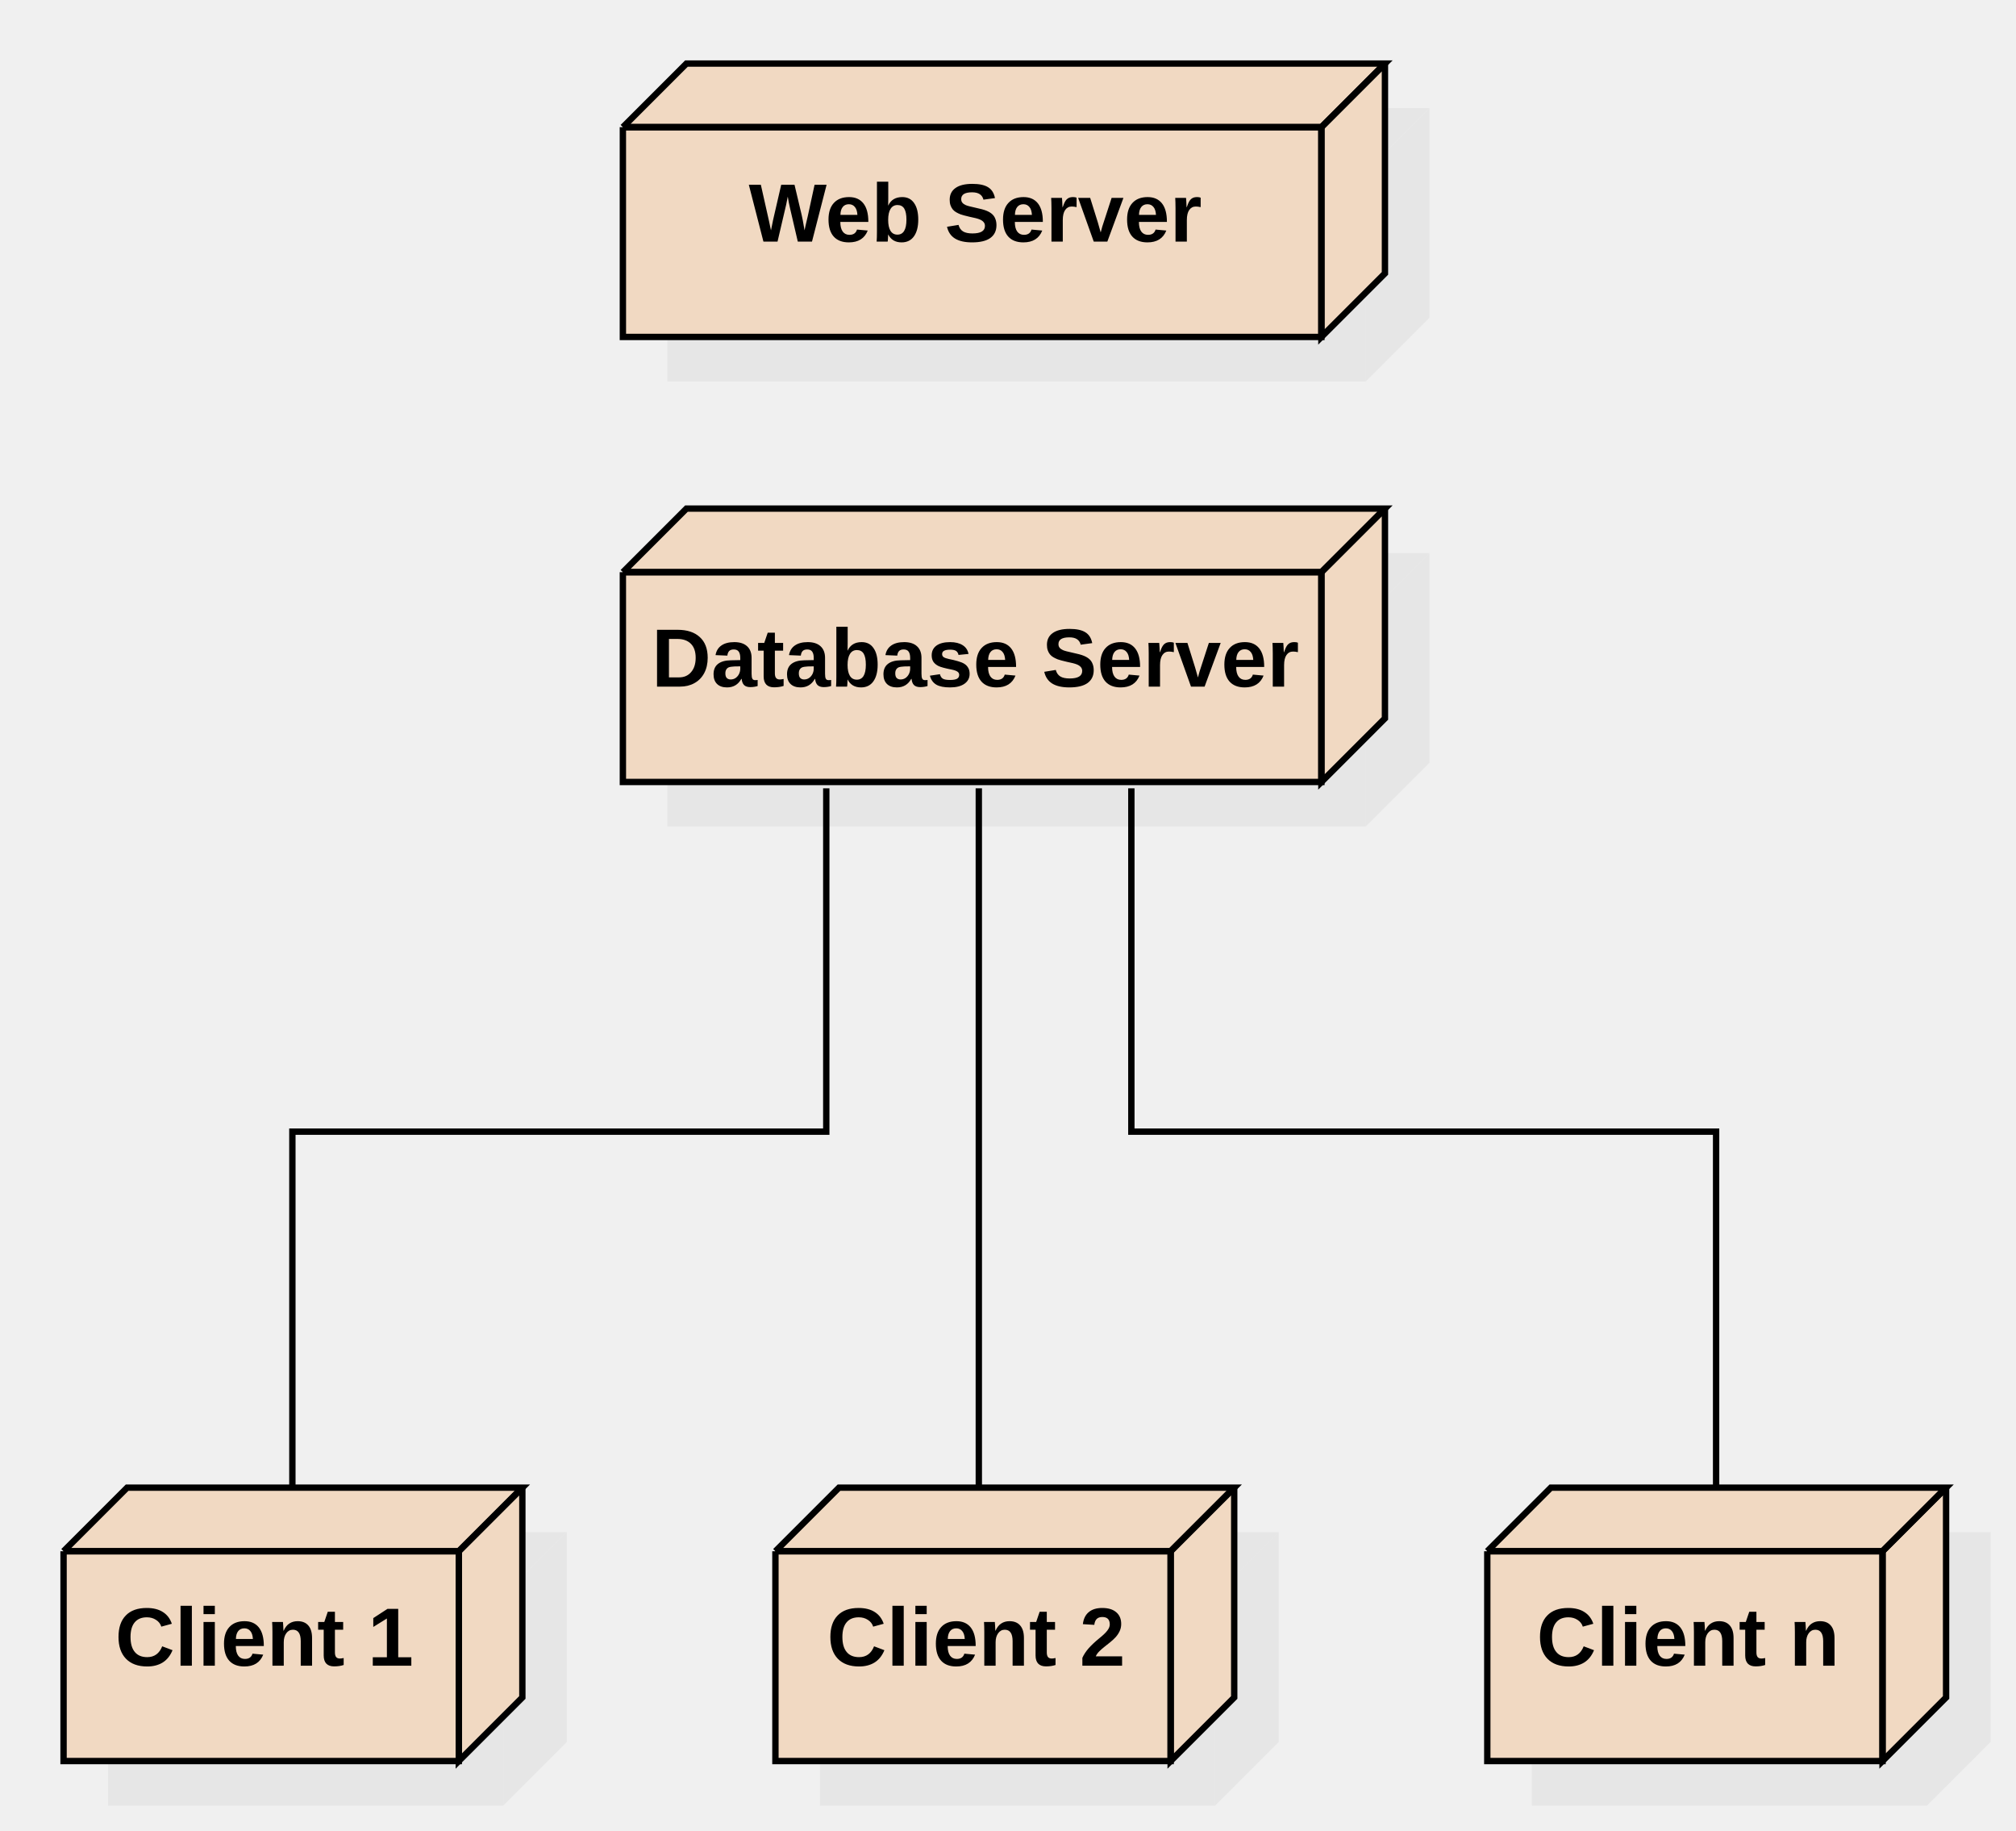
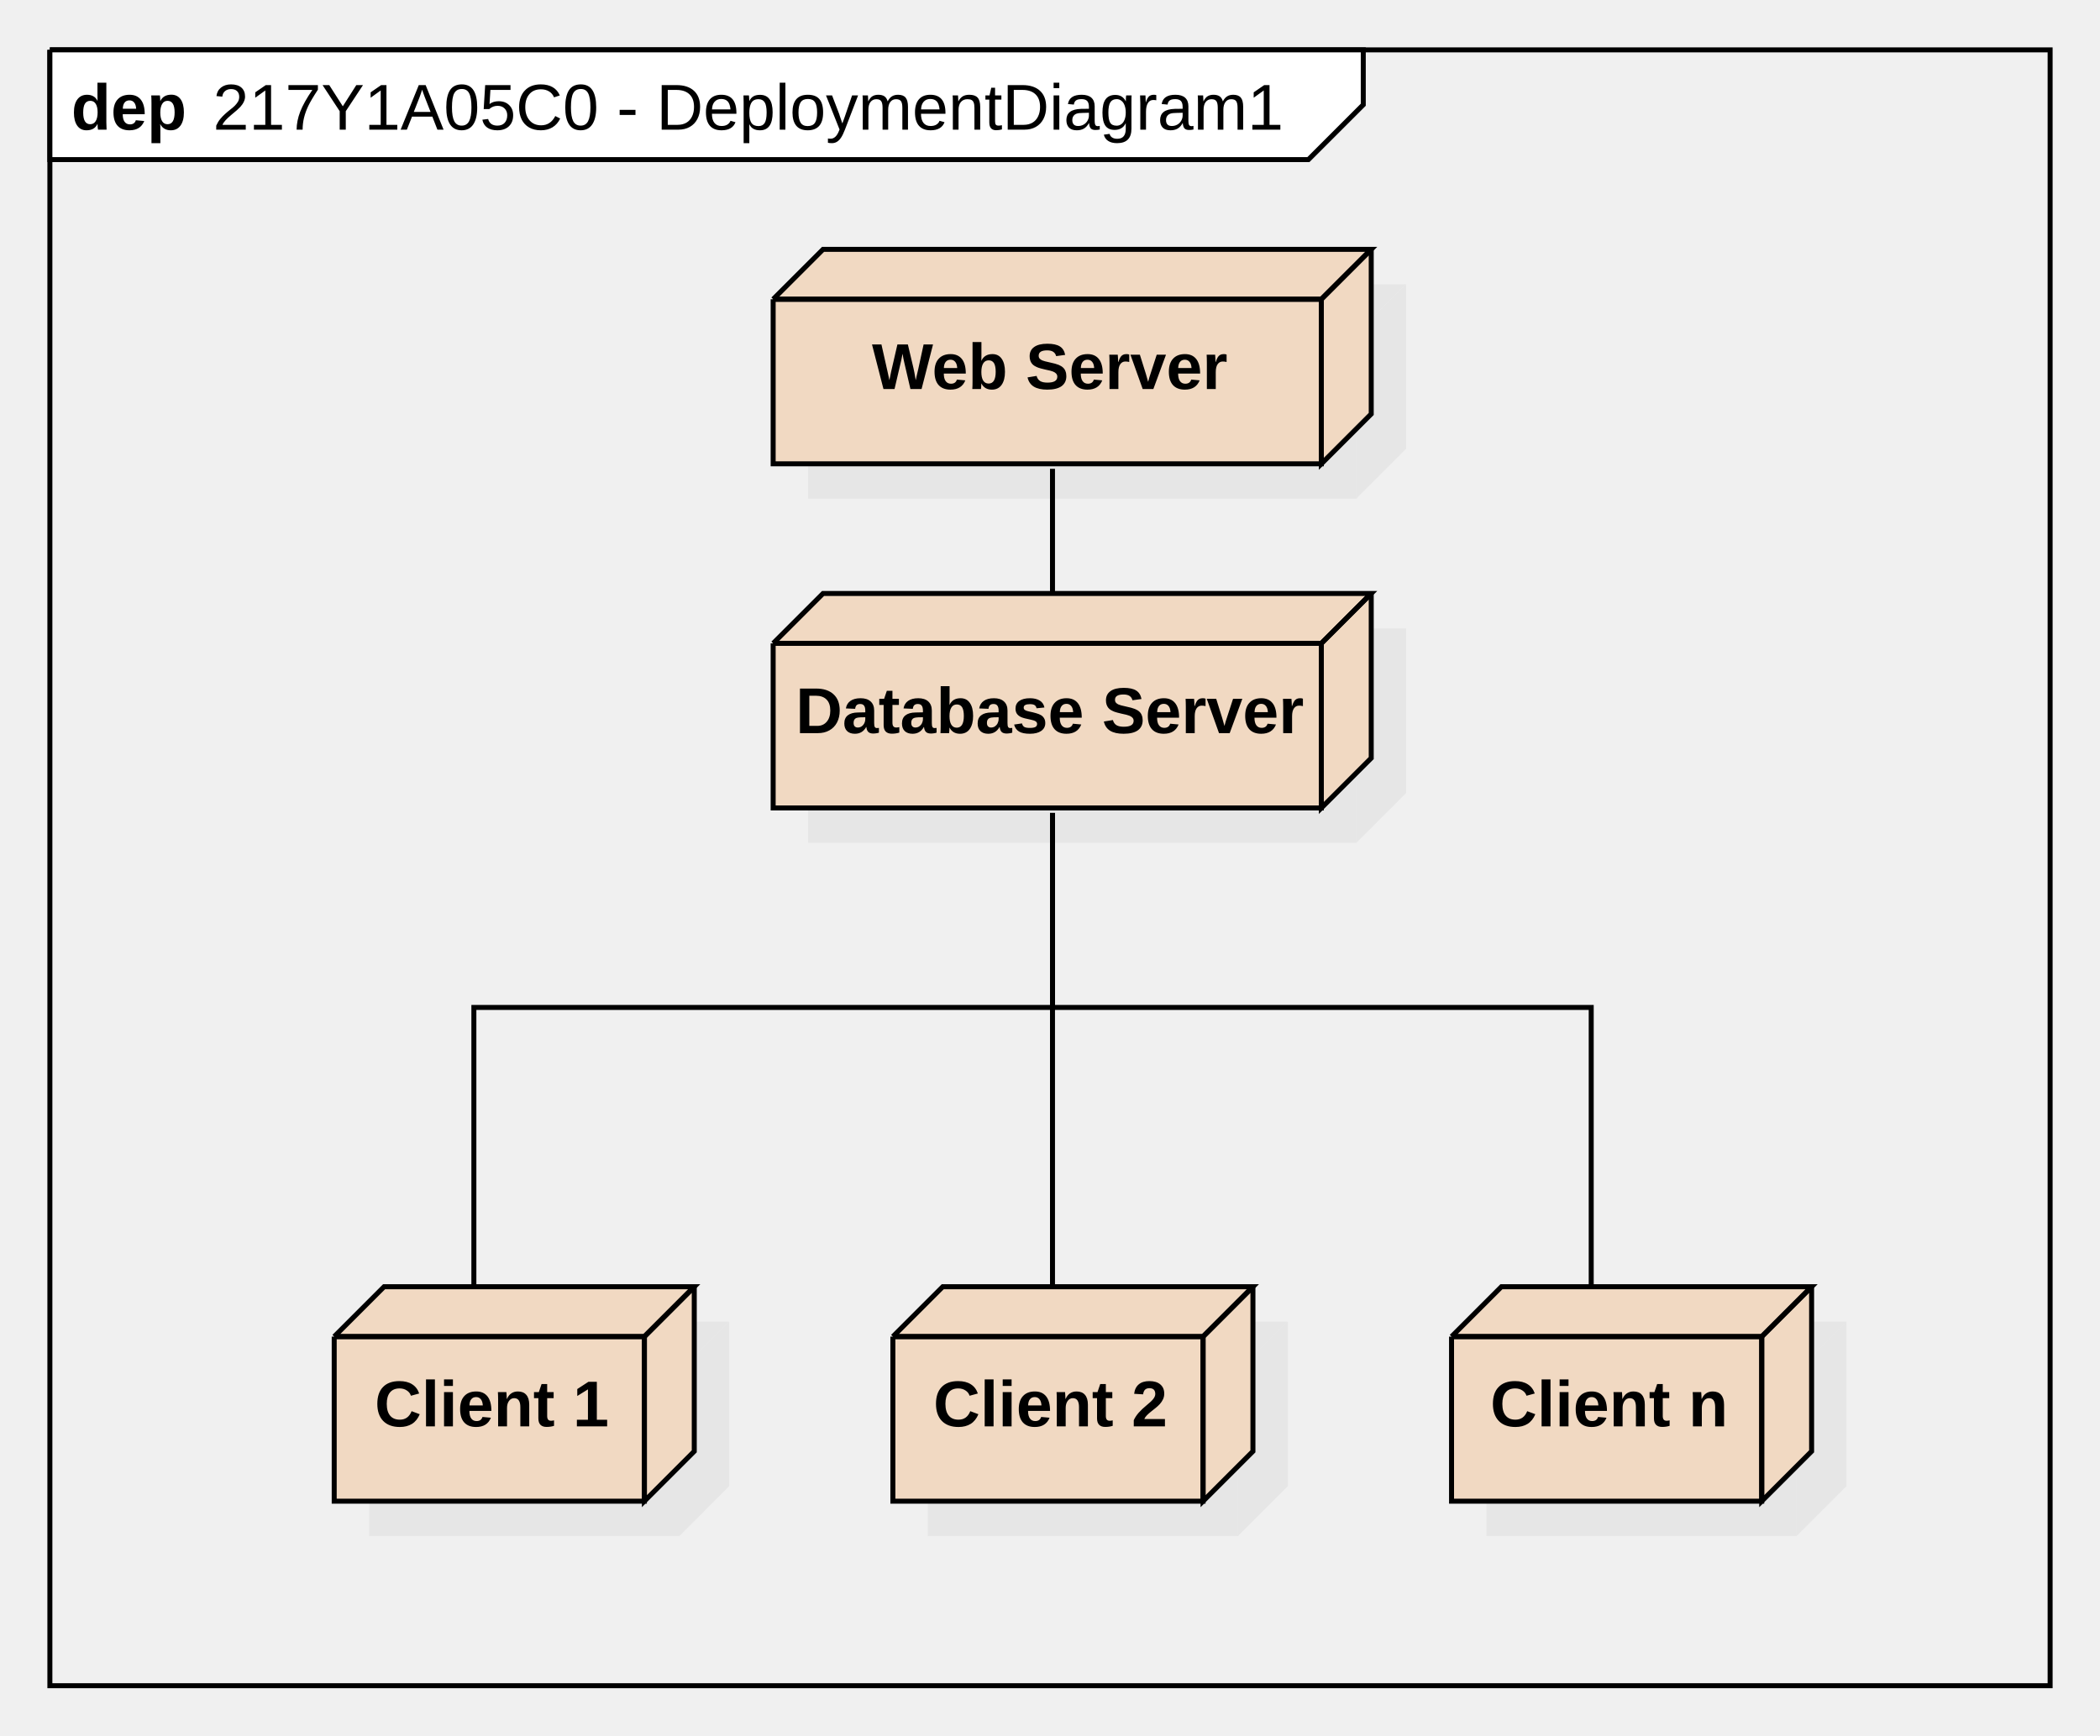
- <svg xmlns="http://www.w3.org/2000/svg" version="1.1" width="317.184" height="288">
+ <svg xmlns="http://www.w3.org/2000/svg" version="1.1" width="421" height="348">
  <defs />
  <g>
-     <g transform="translate(-110,-30) scale(1,1)">
-       <path fill="#C0C0C0" stroke="none" d="M 215 57 L 324.899 57 L 324.899 90 L 215 90" opacity="0.2" />
-     </g>
-     <g transform="translate(-110,-30) scale(1,1)">
-       <path fill="#C0C0C0" stroke="none" d="M 215 57 L 225 47 L 334.899 47 L 324.899 57" opacity="0.2" />
-     </g>
-     <g transform="translate(-110,-30) scale(1,1)">
-       <path fill="#C0C0C0" stroke="none" d="M 334.899 47 L 324.899 57 L 324.899 90 L 334.899 80" opacity="0.2" />
-     </g>
-     <g transform="translate(-110,-30) scale(1,1)">
-       <path fill="#f1d9c2" stroke="none" d="M 208 50 L 317.899 50 L 317.899 83 L 208 83" />
-     </g>
-     <g transform="translate(-110,-30) scale(1,1)">
-       <path fill="#f1d9c2" stroke="none" d="M 208 50 L 218 40 L 327.899 40 L 317.899 50" />
-     </g>
-     <g transform="translate(-110,-30) scale(1,1)">
-       <path fill="#f1d9c2" stroke="none" d="M 327.899 40 L 317.899 50 L 317.899 83 L 327.899 73" />
-     </g>
-     <g transform="translate(-110,-30) scale(1,1)">
-       <path fill="none" stroke="#000000" d="M 208 50 L 317.899 50 L 317.899 83 L 208 83 L 208 50" stroke-miterlimit="10" />
-     </g>
-     <g transform="translate(-110,-30) scale(1,1)">
-       <path fill="none" stroke="#000000" d="M 208 50 L 218 40 L 327.899 40 L 317.899 50 L 208 50" stroke-miterlimit="10" />
-     </g>
-     <g transform="translate(-110,-30) scale(1,1)">
-       <path fill="none" stroke="#000000" d="M 327.899 40 L 317.899 50 L 317.899 83 L 327.899 73 L 327.899 40" stroke-miterlimit="10" />
-     </g>
-     <g transform="translate(-110,-30) scale(1,1)">
-       <g>
-         <path fill="none" stroke="none" />
-         <text fill="#000000" stroke="none" font-family="Arial" font-size="13px" font-style="normal" font-weight="bold" text-decoration="none" x="227.801" y="68">Web Server</text>
-       </g>
-     </g>
-     <g transform="translate(-110,-30) scale(1,1)">
-       <path fill="#C0C0C0" stroke="none" d="M 215 127 L 324.899 127 L 324.899 160 L 215 160" opacity="0.2" />
-     </g>
-     <g transform="translate(-110,-30) scale(1,1)">
-       <path fill="#C0C0C0" stroke="none" d="M 215 127 L 225 117 L 334.899 117 L 324.899 127" opacity="0.2" />
-     </g>
-     <g transform="translate(-110,-30) scale(1,1)">
-       <path fill="#C0C0C0" stroke="none" d="M 334.899 117 L 324.899 127 L 324.899 160 L 334.899 150" opacity="0.2" />
-     </g>
-     <g transform="translate(-110,-30) scale(1,1)">
-       <path fill="#f1d9c2" stroke="none" d="M 208 120 L 317.899 120 L 317.899 153 L 208 153" />
-     </g>
-     <g transform="translate(-110,-30) scale(1,1)">
-       <path fill="#f1d9c2" stroke="none" d="M 208 120 L 218 110 L 327.899 110 L 317.899 120" />
-     </g>
-     <g transform="translate(-110,-30) scale(1,1)">
-       <path fill="#f1d9c2" stroke="none" d="M 327.899 110 L 317.899 120 L 317.899 153 L 327.899 143" />
-     </g>
-     <g transform="translate(-110,-30) scale(1,1)">
-       <path fill="none" stroke="#000000" d="M 208 120 L 317.899 120 L 317.899 153 L 208 153 L 208 120" stroke-miterlimit="10" />
-     </g>
-     <g transform="translate(-110,-30) scale(1,1)">
-       <path fill="none" stroke="#000000" d="M 208 120 L 218 110 L 327.899 110 L 317.899 120 L 208 120" stroke-miterlimit="10" />
-     </g>
-     <g transform="translate(-110,-30) scale(1,1)">
-       <path fill="none" stroke="#000000" d="M 327.899 110 L 317.899 120 L 317.899 153 L 327.899 143 L 327.899 110" stroke-miterlimit="10" />
-     </g>
-     <g transform="translate(-110,-30) scale(1,1)">
-       <g>
-         <path fill="none" stroke="none" />
-         <text fill="#000000" stroke="none" font-family="Arial" font-size="13px" font-style="normal" font-weight="bold" text-decoration="none" x="212.5" y="138">Database Server</text>
-       </g>
-     </g>
-     <g transform="translate(-110,-30) scale(1,1)">
-       <path fill="#C0C0C0" stroke="none" d="M 127 281 L 189.184 281 L 189.184 314 L 127 314" opacity="0.2" />
-     </g>
-     <g transform="translate(-110,-30) scale(1,1)">
-       <path fill="#C0C0C0" stroke="none" d="M 127 281 L 137 271 L 199.184 271 L 189.184 281" opacity="0.2" />
-     </g>
-     <g transform="translate(-110,-30) scale(1,1)">
-       <path fill="#C0C0C0" stroke="none" d="M 199.184 271 L 189.184 281 L 189.184 314 L 199.184 304" opacity="0.2" />
-     </g>
-     <g transform="translate(-110,-30) scale(1,1)">
-       <path fill="#f1d9c2" stroke="none" d="M 120 274 L 182.184 274 L 182.184 307 L 120 307" />
-     </g>
-     <g transform="translate(-110,-30) scale(1,1)">
-       <path fill="#f1d9c2" stroke="none" d="M 120 274 L 130 264 L 192.184 264 L 182.184 274" />
-     </g>
-     <g transform="translate(-110,-30) scale(1,1)">
-       <path fill="#f1d9c2" stroke="none" d="M 192.184 264 L 182.184 274 L 182.184 307 L 192.184 297" />
-     </g>
-     <g transform="translate(-110,-30) scale(1,1)">
-       <path fill="none" stroke="#000000" d="M 120 274 L 182.184 274 L 182.184 307 L 120 307 L 120 274" stroke-miterlimit="10" />
-     </g>
-     <g transform="translate(-110,-30) scale(1,1)">
-       <path fill="none" stroke="#000000" d="M 120 274 L 130 264 L 192.184 264 L 182.184 274 L 120 274" stroke-miterlimit="10" />
-     </g>
-     <g transform="translate(-110,-30) scale(1,1)">
-       <path fill="none" stroke="#000000" d="M 192.184 264 L 182.184 274 L 182.184 307 L 192.184 297 L 192.184 264" stroke-miterlimit="10" />
-     </g>
-     <g transform="translate(-110,-30) scale(1,1)">
-       <g>
-         <path fill="none" stroke="none" />
-         <text fill="#000000" stroke="none" font-family="Arial" font-size="13px" font-style="normal" font-weight="bold" text-decoration="none" x="128.115" y="292">Client 1</text>
-       </g>
-     </g>
-     <g transform="translate(-110,-30) scale(1,1)">
-       <path fill="none" stroke="#000000" d="M 240 154 L 240 208 L 156 208 L 156 264" stroke-miterlimit="10" />
-     </g>
-     <g transform="translate(-110,-30) scale(1,1)">
-       <path fill="#C0C0C0" stroke="none" d="M 239 281 L 301.184 281 L 301.184 314 L 239 314" opacity="0.2" />
-     </g>
-     <g transform="translate(-110,-30) scale(1,1)">
-       <path fill="#C0C0C0" stroke="none" d="M 239 281 L 249 271 L 311.184 271 L 301.184 281" opacity="0.2" />
-     </g>
-     <g transform="translate(-110,-30) scale(1,1)">
-       <path fill="#C0C0C0" stroke="none" d="M 311.184 271 L 301.184 281 L 301.184 314 L 311.184 304" opacity="0.2" />
-     </g>
-     <g transform="translate(-110,-30) scale(1,1)">
-       <path fill="#f1d9c2" stroke="none" d="M 232 274 L 294.184 274 L 294.184 307 L 232 307" />
-     </g>
-     <g transform="translate(-110,-30) scale(1,1)">
-       <path fill="#f1d9c2" stroke="none" d="M 232 274 L 242 264 L 304.184 264 L 294.184 274" />
-     </g>
-     <g transform="translate(-110,-30) scale(1,1)">
-       <path fill="#f1d9c2" stroke="none" d="M 304.184 264 L 294.184 274 L 294.184 307 L 304.184 297" />
-     </g>
-     <g transform="translate(-110,-30) scale(1,1)">
-       <path fill="none" stroke="#000000" d="M 232 274 L 294.184 274 L 294.184 307 L 232 307 L 232 274" stroke-miterlimit="10" />
-     </g>
-     <g transform="translate(-110,-30) scale(1,1)">
-       <path fill="none" stroke="#000000" d="M 232 274 L 242 264 L 304.184 264 L 294.184 274 L 232 274" stroke-miterlimit="10" />
-     </g>
-     <g transform="translate(-110,-30) scale(1,1)">
-       <path fill="none" stroke="#000000" d="M 304.184 264 L 294.184 274 L 294.184 307 L 304.184 297 L 304.184 264" stroke-miterlimit="10" />
-     </g>
-     <g transform="translate(-110,-30) scale(1,1)">
-       <g>
-         <path fill="none" stroke="none" />
-         <text fill="#000000" stroke="none" font-family="Arial" font-size="13px" font-style="normal" font-weight="bold" text-decoration="none" x="240.115" y="292">Client 2</text>
-       </g>
-     </g>
-     <g transform="translate(-110,-30) scale(1,1)">
-       <path fill="none" stroke="#000000" d="M 264 154 L 264 264" stroke-miterlimit="10" />
-     </g>
-     <g transform="translate(-110,-30) scale(1,1)">
-       <path fill="#C0C0C0" stroke="none" d="M 351 281 L 413.184 281 L 413.184 314 L 351 314" opacity="0.2" />
-     </g>
-     <g transform="translate(-110,-30) scale(1,1)">
-       <path fill="#C0C0C0" stroke="none" d="M 351 281 L 361 271 L 423.184 271 L 413.184 281" opacity="0.2" />
-     </g>
-     <g transform="translate(-110,-30) scale(1,1)">
-       <path fill="#C0C0C0" stroke="none" d="M 423.184 271 L 413.184 281 L 413.184 314 L 423.184 304" opacity="0.2" />
-     </g>
-     <g transform="translate(-110,-30) scale(1,1)">
-       <path fill="#f1d9c2" stroke="none" d="M 344 274 L 406.184 274 L 406.184 307 L 344 307" />
-     </g>
-     <g transform="translate(-110,-30) scale(1,1)">
-       <path fill="#f1d9c2" stroke="none" d="M 344 274 L 354 264 L 416.184 264 L 406.184 274" />
-     </g>
-     <g transform="translate(-110,-30) scale(1,1)">
-       <path fill="#f1d9c2" stroke="none" d="M 416.184 264 L 406.184 274 L 406.184 307 L 416.184 297" />
-     </g>
-     <g transform="translate(-110,-30) scale(1,1)">
-       <path fill="none" stroke="#000000" d="M 344 274 L 406.184 274 L 406.184 307 L 344 307 L 344 274" stroke-miterlimit="10" />
-     </g>
-     <g transform="translate(-110,-30) scale(1,1)">
-       <path fill="none" stroke="#000000" d="M 344 274 L 354 264 L 416.184 264 L 406.184 274 L 344 274" stroke-miterlimit="10" />
-     </g>
-     <g transform="translate(-110,-30) scale(1,1)">
-       <path fill="none" stroke="#000000" d="M 416.184 264 L 406.184 274 L 406.184 307 L 416.184 297 L 416.184 264" stroke-miterlimit="10" />
-     </g>
-     <g transform="translate(-110,-30) scale(1,1)">
-       <g>
-         <path fill="none" stroke="none" />
-         <text fill="#000000" stroke="none" font-family="Arial" font-size="13px" font-style="normal" font-weight="bold" text-decoration="none" x="351.76" y="292">Client n</text>
-       </g>
-     </g>
-     <g transform="translate(-110,-30) scale(1,1)">
-       <path fill="none" stroke="#000000" d="M 288 154 L 288 208 L 380 208 L 380 264" stroke-miterlimit="10" />
+     <g transform="translate(-85,-70) scale(1,1)">
+       <path fill="none" stroke="#000000" d="M 95 80 L 496 80 L 496 408 L 95 408 L 95 80" stroke-miterlimit="10" />
+     </g>
+     <g transform="translate(-85,-70) scale(1,1)">
+       <path fill="#ffffff" stroke="none" d="M 95 80 L 95 102 L 347.304 102 L 358.304 91 L 358.304 80 L 95 80" />
+     </g>
+     <g transform="translate(-85,-70) scale(1,1)">
+       <path fill="none" stroke="#000000" d="M 95 80 L 95 102 L 347.304 102 L 358.304 91 L 358.304 80 L 95 80 L 95 80" stroke-miterlimit="10" />
+     </g>
+     <g transform="translate(-85,-70) scale(1,1)">
+       <g>
+         <path fill="none" stroke="none" />
+         <text fill="#000000" stroke="none" font-family="Arial" font-size="13px" font-style="normal" font-weight="normal" text-decoration="none" x="127.69" y="96">217Y1A05C0 - DeploymentDiagram1</text>
+       </g>
+     </g>
+     <g transform="translate(-85,-70) scale(1,1)">
+       <g>
+         <path fill="none" stroke="none" />
+         <text fill="#000000" stroke="none" font-family="Arial" font-size="13px" font-style="normal" font-weight="bold" text-decoration="none" x="99.289" y="96">dep</text>
+       </g>
+     </g>
+     <g transform="translate(-85,-70) scale(1,1)">
+       <path fill="#C0C0C0" stroke="none" d="M 247 137 L 356.899 137 L 356.899 170 L 247 170" opacity="0.2" />
+     </g>
+     <g transform="translate(-85,-70) scale(1,1)">
+       <path fill="#C0C0C0" stroke="none" d="M 247 137 L 257 127 L 366.899 127 L 356.899 137" opacity="0.2" />
+     </g>
+     <g transform="translate(-85,-70) scale(1,1)">
+       <path fill="#C0C0C0" stroke="none" d="M 366.899 127 L 356.899 137 L 356.899 170 L 366.899 160" opacity="0.2" />
+     </g>
+     <g transform="translate(-85,-70) scale(1,1)">
+       <path fill="#f1d9c2" stroke="none" d="M 240 130 L 349.899 130 L 349.899 163 L 240 163" />
+     </g>
+     <g transform="translate(-85,-70) scale(1,1)">
+       <path fill="#f1d9c2" stroke="none" d="M 240 130 L 250 120 L 359.899 120 L 349.899 130" />
+     </g>
+     <g transform="translate(-85,-70) scale(1,1)">
+       <path fill="#f1d9c2" stroke="none" d="M 359.899 120 L 349.899 130 L 349.899 163 L 359.899 153" />
+     </g>
+     <g transform="translate(-85,-70) scale(1,1)">
+       <path fill="none" stroke="#000000" d="M 240 130 L 349.899 130 L 349.899 163 L 240 163 L 240 130" stroke-miterlimit="10" />
+     </g>
+     <g transform="translate(-85,-70) scale(1,1)">
+       <path fill="none" stroke="#000000" d="M 240 130 L 250 120 L 359.899 120 L 349.899 130 L 240 130" stroke-miterlimit="10" />
+     </g>
+     <g transform="translate(-85,-70) scale(1,1)">
+       <path fill="none" stroke="#000000" d="M 359.899 120 L 349.899 130 L 349.899 163 L 359.899 153 L 359.899 120" stroke-miterlimit="10" />
+     </g>
+     <g transform="translate(-85,-70) scale(1,1)">
+       <g>
+         <path fill="none" stroke="none" />
+         <text fill="#000000" stroke="none" font-family="Arial" font-size="13px" font-style="normal" font-weight="bold" text-decoration="none" x="259.801" y="148">Web Server</text>
+       </g>
+     </g>
+     <g transform="translate(-85,-70) scale(1,1)">
+       <path fill="#C0C0C0" stroke="none" d="M 247 206 L 356.899 206 L 356.899 239 L 247 239" opacity="0.2" />
+     </g>
+     <g transform="translate(-85,-70) scale(1,1)">
+       <path fill="#C0C0C0" stroke="none" d="M 247 206 L 257 196 L 366.899 196 L 356.899 206" opacity="0.2" />
+     </g>
+     <g transform="translate(-85,-70) scale(1,1)">
+       <path fill="#C0C0C0" stroke="none" d="M 366.899 196 L 356.899 206 L 356.899 239 L 366.899 229" opacity="0.2" />
+     </g>
+     <g transform="translate(-85,-70) scale(1,1)">
+       <path fill="#f1d9c2" stroke="none" d="M 240 199 L 349.899 199 L 349.899 232 L 240 232" />
+     </g>
+     <g transform="translate(-85,-70) scale(1,1)">
+       <path fill="#f1d9c2" stroke="none" d="M 240 199 L 250 189 L 359.899 189 L 349.899 199" />
+     </g>
+     <g transform="translate(-85,-70) scale(1,1)">
+       <path fill="#f1d9c2" stroke="none" d="M 359.899 189 L 349.899 199 L 349.899 232 L 359.899 222" />
+     </g>
+     <g transform="translate(-85,-70) scale(1,1)">
+       <path fill="none" stroke="#000000" d="M 240 199 L 349.899 199 L 349.899 232 L 240 232 L 240 199" stroke-miterlimit="10" />
+     </g>
+     <g transform="translate(-85,-70) scale(1,1)">
+       <path fill="none" stroke="#000000" d="M 240 199 L 250 189 L 359.899 189 L 349.899 199 L 240 199" stroke-miterlimit="10" />
+     </g>
+     <g transform="translate(-85,-70) scale(1,1)">
+       <path fill="none" stroke="#000000" d="M 359.899 189 L 349.899 199 L 349.899 232 L 359.899 222 L 359.899 189" stroke-miterlimit="10" />
+     </g>
+     <g transform="translate(-85,-70) scale(1,1)">
+       <g>
+         <path fill="none" stroke="none" />
+         <text fill="#000000" stroke="none" font-family="Arial" font-size="13px" font-style="normal" font-weight="bold" text-decoration="none" x="244.5" y="217">Database Server</text>
+       </g>
+     </g>
+     <g transform="translate(-85,-70) scale(1,1)">
+       <path fill="#C0C0C0" stroke="none" d="M 159 345 L 221.184 345 L 221.184 378 L 159 378" opacity="0.2" />
+     </g>
+     <g transform="translate(-85,-70) scale(1,1)">
+       <path fill="#C0C0C0" stroke="none" d="M 159 345 L 169 335 L 231.184 335 L 221.184 345" opacity="0.2" />
+     </g>
+     <g transform="translate(-85,-70) scale(1,1)">
+       <path fill="#C0C0C0" stroke="none" d="M 231.184 335 L 221.184 345 L 221.184 378 L 231.184 368" opacity="0.2" />
+     </g>
+     <g transform="translate(-85,-70) scale(1,1)">
+       <path fill="#f1d9c2" stroke="none" d="M 152 338 L 214.184 338 L 214.184 371 L 152 371" />
+     </g>
+     <g transform="translate(-85,-70) scale(1,1)">
+       <path fill="#f1d9c2" stroke="none" d="M 152 338 L 162 328 L 224.184 328 L 214.184 338" />
+     </g>
+     <g transform="translate(-85,-70) scale(1,1)">
+       <path fill="#f1d9c2" stroke="none" d="M 224.184 328 L 214.184 338 L 214.184 371 L 224.184 361" />
+     </g>
+     <g transform="translate(-85,-70) scale(1,1)">
+       <path fill="none" stroke="#000000" d="M 152 338 L 214.184 338 L 214.184 371 L 152 371 L 152 338" stroke-miterlimit="10" />
+     </g>
+     <g transform="translate(-85,-70) scale(1,1)">
+       <path fill="none" stroke="#000000" d="M 152 338 L 162 328 L 224.184 328 L 214.184 338 L 152 338" stroke-miterlimit="10" />
+     </g>
+     <g transform="translate(-85,-70) scale(1,1)">
+       <path fill="none" stroke="#000000" d="M 224.184 328 L 214.184 338 L 214.184 371 L 224.184 361 L 224.184 328" stroke-miterlimit="10" />
+     </g>
+     <g transform="translate(-85,-70) scale(1,1)">
+       <g>
+         <path fill="none" stroke="none" />
+         <text fill="#000000" stroke="none" font-family="Arial" font-size="13px" font-style="normal" font-weight="bold" text-decoration="none" x="160.115" y="356">Client 1</text>
+       </g>
+     </g>
+     <g transform="translate(-85,-70) scale(1,1)">
+       <path fill="none" stroke="#000000" d="M 296 233 L 296 272 L 180 272 L 180 328" stroke-miterlimit="10" />
+     </g>
+     <g transform="translate(-85,-70) scale(1,1)">
+       <path fill="#C0C0C0" stroke="none" d="M 271 345 L 333.184 345 L 333.184 378 L 271 378" opacity="0.2" />
+     </g>
+     <g transform="translate(-85,-70) scale(1,1)">
+       <path fill="#C0C0C0" stroke="none" d="M 271 345 L 281 335 L 343.184 335 L 333.184 345" opacity="0.2" />
+     </g>
+     <g transform="translate(-85,-70) scale(1,1)">
+       <path fill="#C0C0C0" stroke="none" d="M 343.184 335 L 333.184 345 L 333.184 378 L 343.184 368" opacity="0.2" />
+     </g>
+     <g transform="translate(-85,-70) scale(1,1)">
+       <path fill="#f1d9c2" stroke="none" d="M 264 338 L 326.184 338 L 326.184 371 L 264 371" />
+     </g>
+     <g transform="translate(-85,-70) scale(1,1)">
+       <path fill="#f1d9c2" stroke="none" d="M 264 338 L 274 328 L 336.184 328 L 326.184 338" />
+     </g>
+     <g transform="translate(-85,-70) scale(1,1)">
+       <path fill="#f1d9c2" stroke="none" d="M 336.184 328 L 326.184 338 L 326.184 371 L 336.184 361" />
+     </g>
+     <g transform="translate(-85,-70) scale(1,1)">
+       <path fill="none" stroke="#000000" d="M 264 338 L 326.184 338 L 326.184 371 L 264 371 L 264 338" stroke-miterlimit="10" />
+     </g>
+     <g transform="translate(-85,-70) scale(1,1)">
+       <path fill="none" stroke="#000000" d="M 264 338 L 274 328 L 336.184 328 L 326.184 338 L 264 338" stroke-miterlimit="10" />
+     </g>
+     <g transform="translate(-85,-70) scale(1,1)">
+       <path fill="none" stroke="#000000" d="M 336.184 328 L 326.184 338 L 326.184 371 L 336.184 361 L 336.184 328" stroke-miterlimit="10" />
+     </g>
+     <g transform="translate(-85,-70) scale(1,1)">
+       <g>
+         <path fill="none" stroke="none" />
+         <text fill="#000000" stroke="none" font-family="Arial" font-size="13px" font-style="normal" font-weight="bold" text-decoration="none" x="272.115" y="356">Client 2</text>
+       </g>
+     </g>
+     <g transform="translate(-85,-70) scale(1,1)">
+       <path fill="none" stroke="#000000" d="M 296 233 L 296 328" stroke-miterlimit="10" />
+     </g>
+     <g transform="translate(-85,-70) scale(1,1)">
+       <path fill="#C0C0C0" stroke="none" d="M 383 345 L 445.184 345 L 445.184 378 L 383 378" opacity="0.2" />
+     </g>
+     <g transform="translate(-85,-70) scale(1,1)">
+       <path fill="#C0C0C0" stroke="none" d="M 383 345 L 393 335 L 455.184 335 L 445.184 345" opacity="0.2" />
+     </g>
+     <g transform="translate(-85,-70) scale(1,1)">
+       <path fill="#C0C0C0" stroke="none" d="M 455.184 335 L 445.184 345 L 445.184 378 L 455.184 368" opacity="0.2" />
+     </g>
+     <g transform="translate(-85,-70) scale(1,1)">
+       <path fill="#f1d9c2" stroke="none" d="M 376 338 L 438.184 338 L 438.184 371 L 376 371" />
+     </g>
+     <g transform="translate(-85,-70) scale(1,1)">
+       <path fill="#f1d9c2" stroke="none" d="M 376 338 L 386 328 L 448.184 328 L 438.184 338" />
+     </g>
+     <g transform="translate(-85,-70) scale(1,1)">
+       <path fill="#f1d9c2" stroke="none" d="M 448.184 328 L 438.184 338 L 438.184 371 L 448.184 361" />
+     </g>
+     <g transform="translate(-85,-70) scale(1,1)">
+       <path fill="none" stroke="#000000" d="M 376 338 L 438.184 338 L 438.184 371 L 376 371 L 376 338" stroke-miterlimit="10" />
+     </g>
+     <g transform="translate(-85,-70) scale(1,1)">
+       <path fill="none" stroke="#000000" d="M 376 338 L 386 328 L 448.184 328 L 438.184 338 L 376 338" stroke-miterlimit="10" />
+     </g>
+     <g transform="translate(-85,-70) scale(1,1)">
+       <path fill="none" stroke="#000000" d="M 448.184 328 L 438.184 338 L 438.184 371 L 448.184 361 L 448.184 328" stroke-miterlimit="10" />
+     </g>
+     <g transform="translate(-85,-70) scale(1,1)">
+       <g>
+         <path fill="none" stroke="none" />
+         <text fill="#000000" stroke="none" font-family="Arial" font-size="13px" font-style="normal" font-weight="bold" text-decoration="none" x="383.76" y="356">Client n</text>
+       </g>
+     </g>
+     <g transform="translate(-85,-70) scale(1,1)">
+       <path fill="none" stroke="#000000" d="M 296 233 L 296 272 L 404 272 L 404 328" stroke-miterlimit="10" />
+     </g>
+     <g transform="translate(-85,-70) scale(1,1)">
+       <path fill="none" stroke="#000000" d="M 296 164 L 296 189" stroke-miterlimit="10" />
    </g>
  </g>
</svg>
